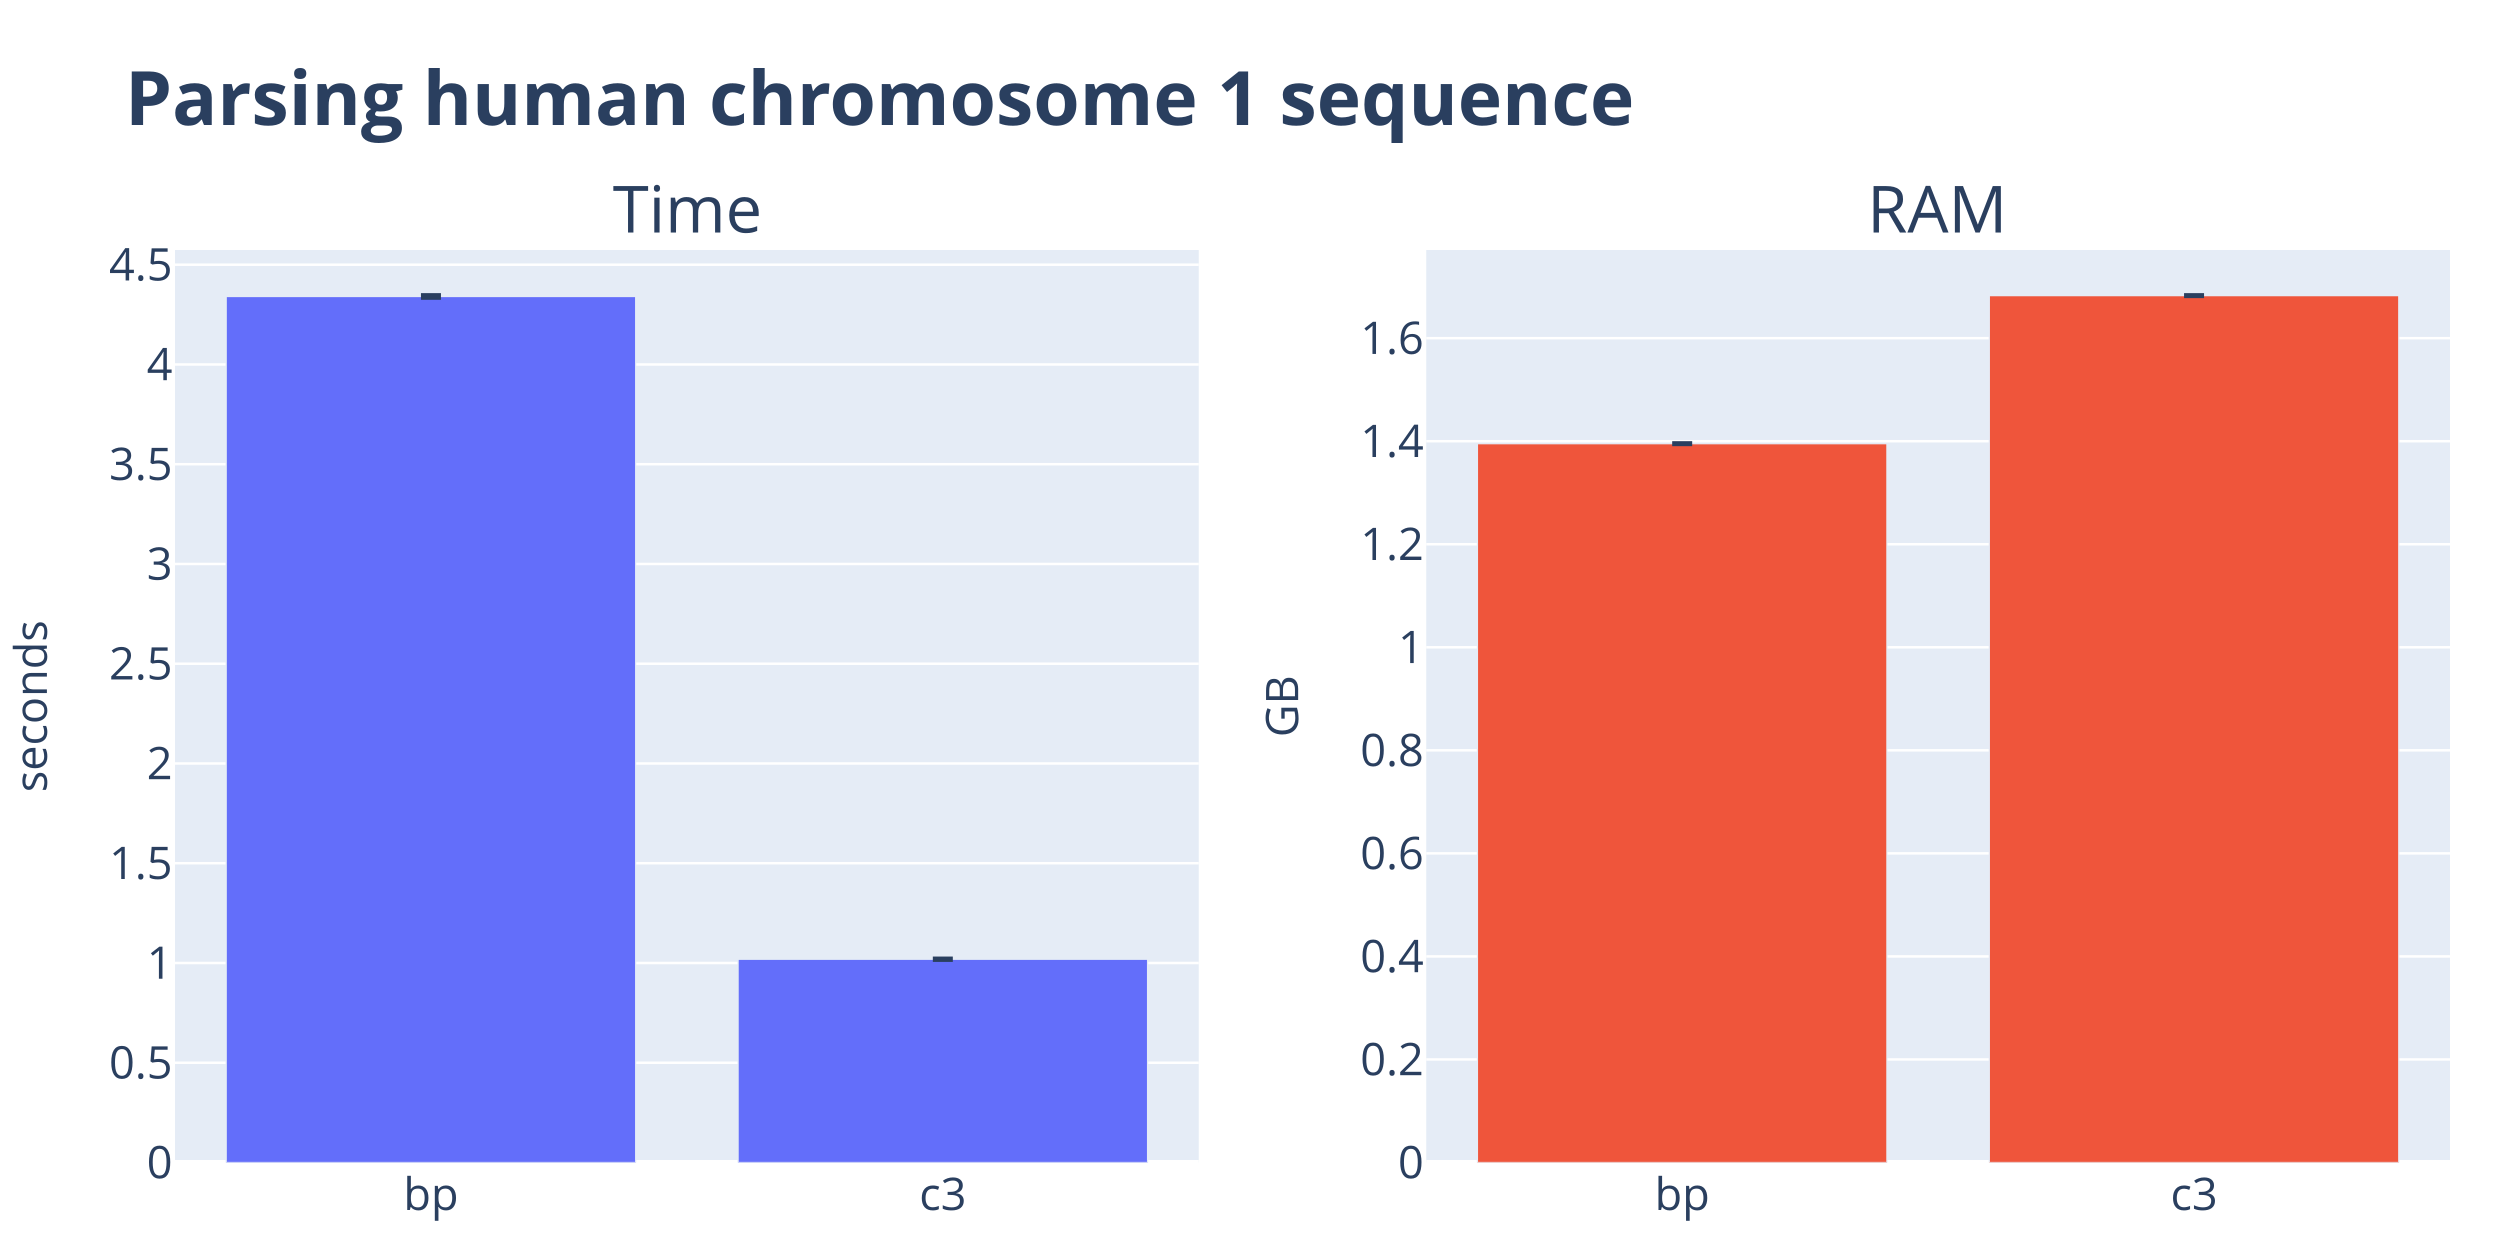
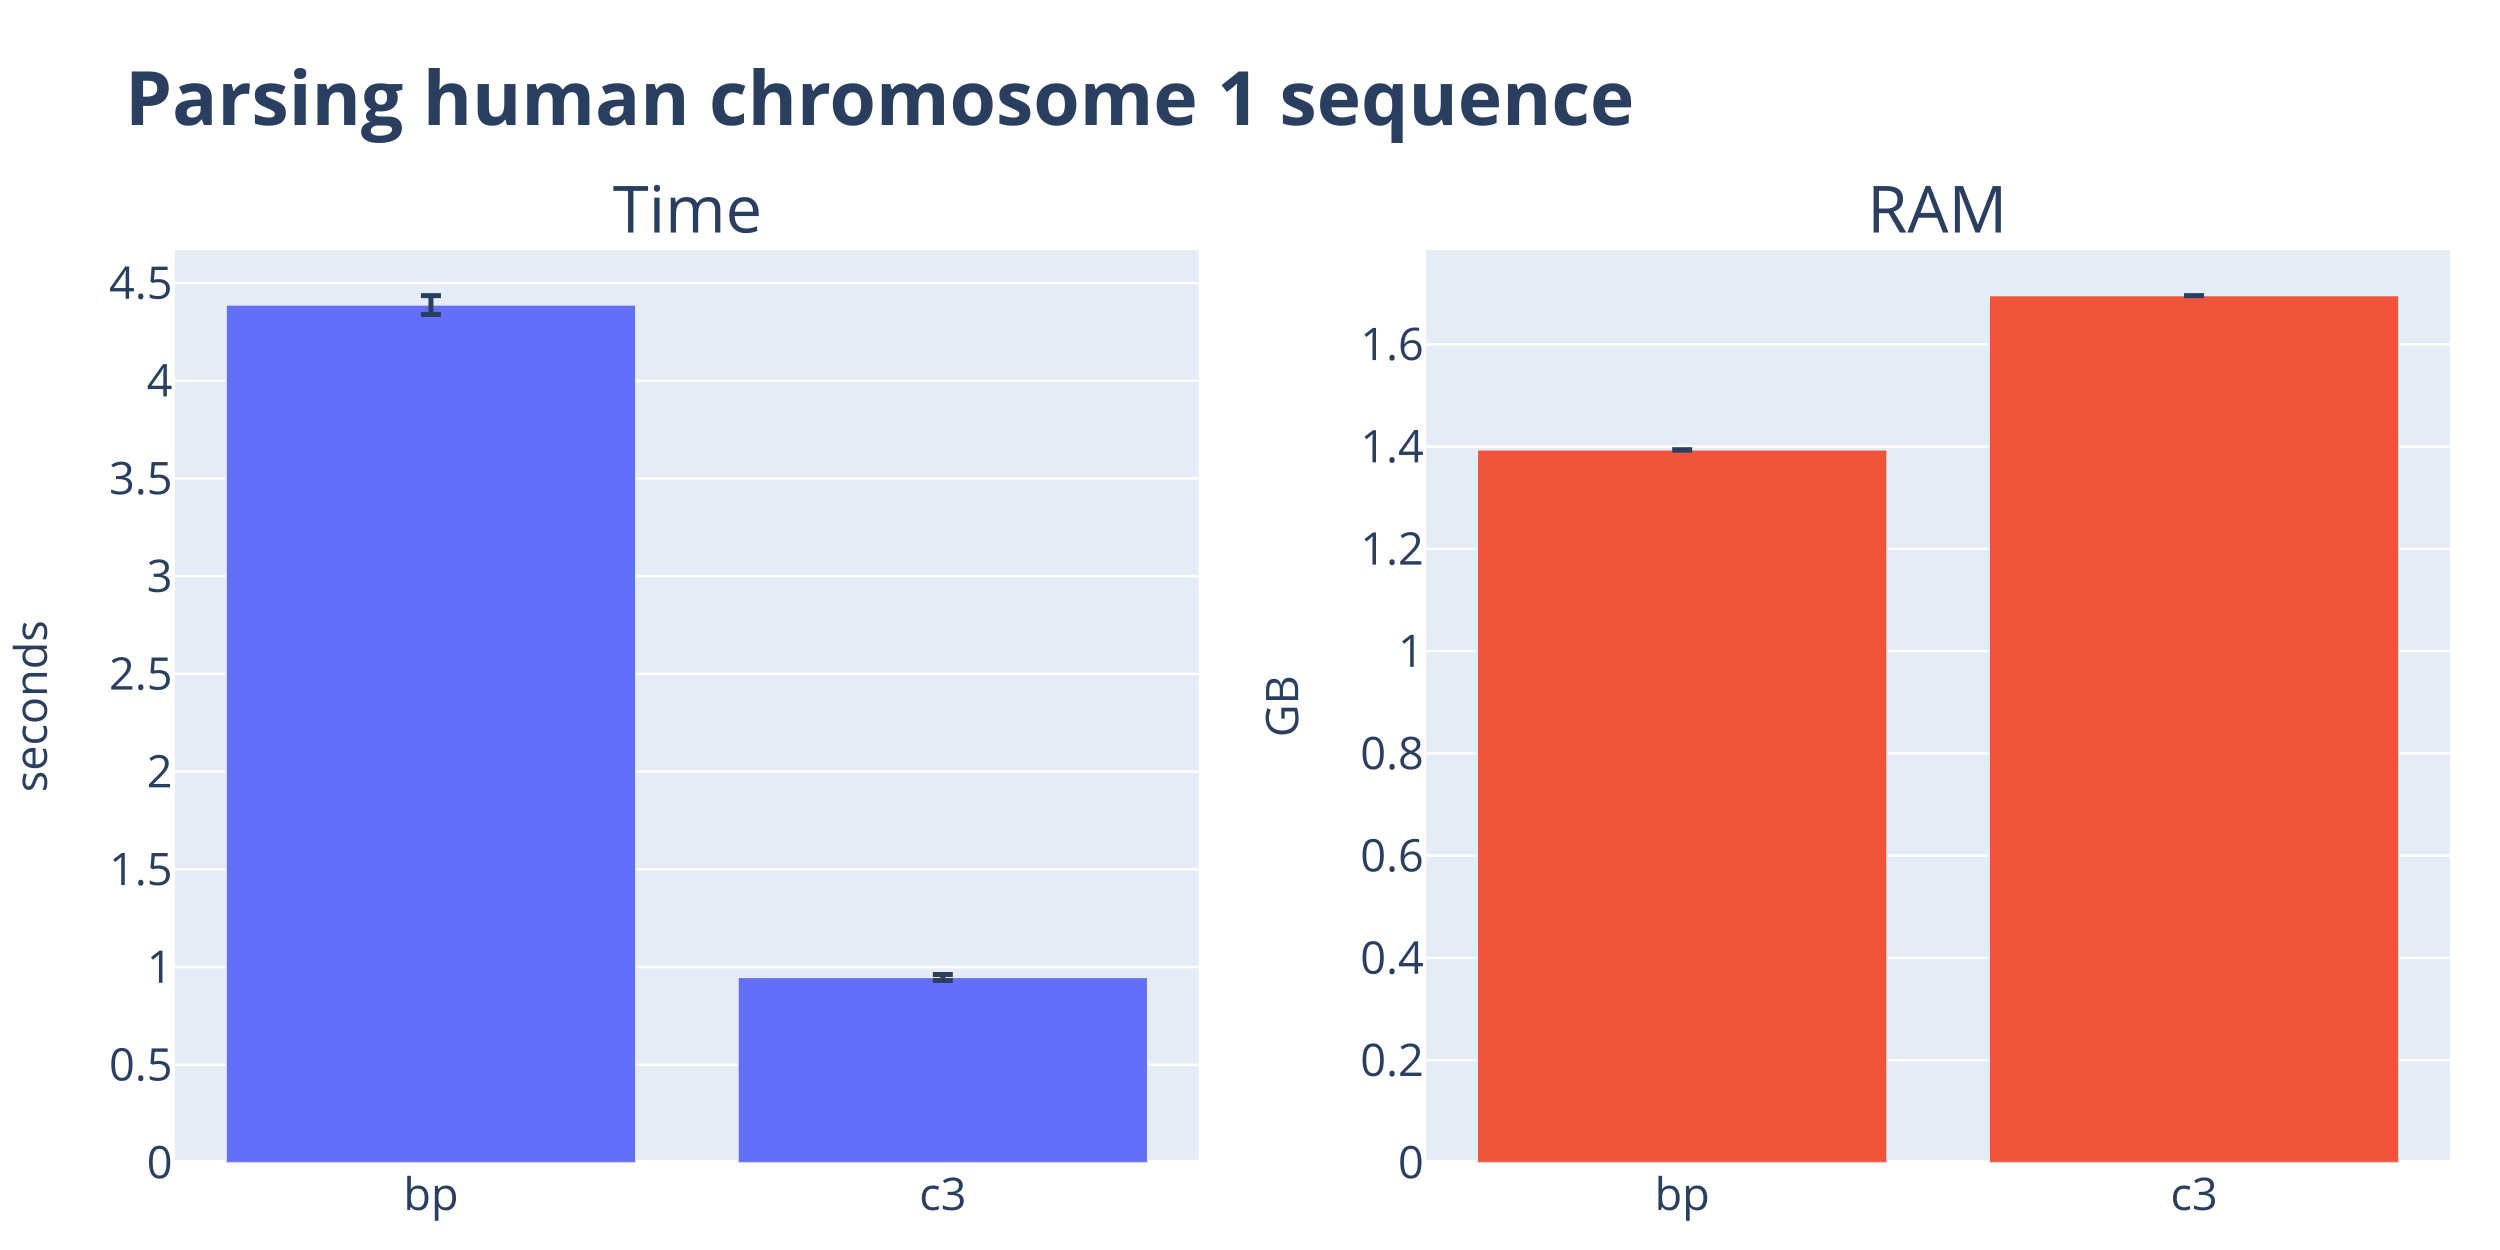
<svg xmlns="http://www.w3.org/2000/svg" class="main-svg" width="1000" height="500" style="" viewBox="0 0 1000 500">
  <rect x="0" y="0" width="1000" height="500" style="fill: rgb(255, 255, 255); fill-opacity: 1;" />
-   <defs id="defs-159424">
+   <defs id="defs-87429b">
    <g class="clips">
-       <clipPath id="clip159424xyplot" class="plotclip">
+       <clipPath id="clip87429bxyplot" class="plotclip">
        <rect width="409.5" height="365" />
      </clipPath>
-       <clipPath id="clip159424x2y2plot" class="plotclip">
+       <clipPath id="clip87429bx2y2plot" class="plotclip">
        <rect width="409.5" height="365" />
      </clipPath>
-       <clipPath class="axesclip" id="clip159424x">
+       <clipPath class="axesclip" id="clip87429bx">
        <rect x="70" y="0" width="409.5" height="500" />
      </clipPath>
-       <clipPath class="axesclip" id="clip159424y">
+       <clipPath class="axesclip" id="clip87429by">
        <rect x="0" y="100" width="1000" height="365" />
      </clipPath>
-       <clipPath class="axesclip" id="clip159424xy">
+       <clipPath class="axesclip" id="clip87429bxy">
        <rect x="70" y="100" width="409.5" height="365" />
      </clipPath>
-       <clipPath class="axesclip" id="clip159424y2">
+       <clipPath class="axesclip" id="clip87429by2">
        <rect x="0" y="100" width="1000" height="365" />
      </clipPath>
-       <clipPath class="axesclip" id="clip159424xy2">
+       <clipPath class="axesclip" id="clip87429bxy2">
        <rect x="70" y="100" width="409.5" height="365" />
      </clipPath>
-       <clipPath class="axesclip" id="clip159424x2">
+       <clipPath class="axesclip" id="clip87429bx2">
        <rect x="570.5" y="0" width="409.5" height="500" />
      </clipPath>
-       <clipPath class="axesclip" id="clip159424x2y">
+       <clipPath class="axesclip" id="clip87429bx2y">
        <rect x="570.5" y="100" width="409.5" height="365" />
      </clipPath>
-       <clipPath class="axesclip" id="clip159424x2y2">
+       <clipPath class="axesclip" id="clip87429bx2y2">
        <rect x="570.5" y="100" width="409.5" height="365" />
      </clipPath>
    </g>
    <g class="gradients" />
    <g class="patterns" />
  </defs>
  <g class="bglayer">
    <rect class="bg" x="70" y="100" width="409.5" height="365" style="fill: rgb(229, 236, 246); fill-opacity: 1; stroke-width: 0;" />
    <rect class="bg" x="570.5" y="100" width="409.5" height="365" style="fill: rgb(229, 236, 246); fill-opacity: 1; stroke-width: 0;" />
  </g>
  <g class="layer-below">
    <g class="imagelayer" />
    <g class="shapelayer" />
  </g>
  <g class="cartesianlayer">
    <g class="subplot xy">
      <g class="layer-subplot">
        <g class="shapelayer" />
        <g class="imagelayer" />
      </g>
      <g class="minor-gridlayer">
        <g class="x" />
        <g class="y" />
      </g>
      <g class="gridlayer">
        <g class="x" />
        <g class="y">
-           <path class="ygrid crisp" transform="translate(0,425.1)" d="M70,0h409.5" style="stroke: rgb(255, 255, 255); stroke-opacity: 1; stroke-width: 1px;" />
-           <path class="ygrid crisp" transform="translate(0,385.2)" d="M70,0h409.5" style="stroke: rgb(255, 255, 255); stroke-opacity: 1; stroke-width: 1px;" />
-           <path class="ygrid crisp" transform="translate(0,345.29)" d="M70,0h409.5" style="stroke: rgb(255, 255, 255); stroke-opacity: 1; stroke-width: 1px;" />
-           <path class="ygrid crisp" transform="translate(0,305.39)" d="M70,0h409.5" style="stroke: rgb(255, 255, 255); stroke-opacity: 1; stroke-width: 1px;" />
-           <path class="ygrid crisp" transform="translate(0,265.49)" d="M70,0h409.5" style="stroke: rgb(255, 255, 255); stroke-opacity: 1; stroke-width: 1px;" />
-           <path class="ygrid crisp" transform="translate(0,225.59)" d="M70,0h409.5" style="stroke: rgb(255, 255, 255); stroke-opacity: 1; stroke-width: 1px;" />
-           <path class="ygrid crisp" transform="translate(0,185.69)" d="M70,0h409.5" style="stroke: rgb(255, 255, 255); stroke-opacity: 1; stroke-width: 1px;" />
-           <path class="ygrid crisp" transform="translate(0,145.79)" d="M70,0h409.5" style="stroke: rgb(255, 255, 255); stroke-opacity: 1; stroke-width: 1px;" />
-           <path class="ygrid crisp" transform="translate(0,105.88)" d="M70,0h409.5" style="stroke: rgb(255, 255, 255); stroke-opacity: 1; stroke-width: 1px;" />
+           <path class="ygrid crisp" transform="translate(0,425.91)" d="M70,0h409.5" style="stroke: rgb(255, 255, 255); stroke-opacity: 1; stroke-width: 1px;" />
+           <path class="ygrid crisp" transform="translate(0,386.82)" d="M70,0h409.5" style="stroke: rgb(255, 255, 255); stroke-opacity: 1; stroke-width: 1px;" />
+           <path class="ygrid crisp" transform="translate(0,347.73)" d="M70,0h409.5" style="stroke: rgb(255, 255, 255); stroke-opacity: 1; stroke-width: 1px;" />
+           <path class="ygrid crisp" transform="translate(0,308.64)" d="M70,0h409.5" style="stroke: rgb(255, 255, 255); stroke-opacity: 1; stroke-width: 1px;" />
+           <path class="ygrid crisp" transform="translate(0,269.55)" d="M70,0h409.5" style="stroke: rgb(255, 255, 255); stroke-opacity: 1; stroke-width: 1px;" />
+           <path class="ygrid crisp" transform="translate(0,230.46)" d="M70,0h409.5" style="stroke: rgb(255, 255, 255); stroke-opacity: 1; stroke-width: 1px;" />
+           <path class="ygrid crisp" transform="translate(0,191.37)" d="M70,0h409.5" style="stroke: rgb(255, 255, 255); stroke-opacity: 1; stroke-width: 1px;" />
+           <path class="ygrid crisp" transform="translate(0,152.28)" d="M70,0h409.5" style="stroke: rgb(255, 255, 255); stroke-opacity: 1; stroke-width: 1px;" />
+           <path class="ygrid crisp" transform="translate(0,113.2)" d="M70,0h409.5" style="stroke: rgb(255, 255, 255); stroke-opacity: 1; stroke-width: 1px;" />
        </g>
      </g>
      <g class="zerolinelayer">
        <path class="yzl zl crisp" transform="translate(0,465)" d="M70,0h409.5" style="stroke: rgb(255, 255, 255); stroke-opacity: 1; stroke-width: 2px;" />
      </g>
      <g class="layer-between">
        <g class="shapelayer" />
        <g class="imagelayer" />
      </g>
      <path class="xlines-below" />
      <path class="ylines-below" />
      <g class="overlines-below" />
      <g class="xaxislayer-below" />
      <g class="yaxislayer-below" />
      <g class="overaxes-below" />
      <g class="overplot">
-         <g class="xy" transform="translate(70,100)" clip-path="url(#clip159424xyplot)">
+         <g class="xy" transform="translate(70,100)" clip-path="url(#clip87429bxyplot)">
          <g class="barlayer mlayer">
            <g class="trace bars" style="opacity: 1;">
              <g class="points">
                <g class="point">
-                   <path d="M20.47,365V18.59H184.28V365Z" style="vector-effect: none; opacity: 1; stroke-width: 0.5px; fill: rgb(99, 110, 250); fill-opacity: 1; stroke: rgb(229, 236, 246); stroke-opacity: 1;" />
+                   <path d="M20.47,365V22.01H184.28V365Z" style="vector-effect: none; opacity: 1; stroke-width: 0.5px; fill: rgb(99, 110, 250); fill-opacity: 1; stroke: rgb(229, 236, 246); stroke-opacity: 1;" />
                </g>
                <g class="point">
-                   <path d="M225.23,365V283.69H389.03V365Z" style="vector-effect: none; opacity: 1; stroke-width: 0.5px; fill: rgb(99, 110, 250); fill-opacity: 1; stroke: rgb(229, 236, 246); stroke-opacity: 1;" />
+                   <path d="M225.23,365V291H389.03V365Z" style="vector-effect: none; opacity: 1; stroke-width: 0.5px; fill: rgb(99, 110, 250); fill-opacity: 1; stroke: rgb(229, 236, 246); stroke-opacity: 1;" />
                </g>
              </g>
              <g class="errorbar" style="opacity: 1;">
-                 <path class="yerror" d="M98.38,18.25h8m-4,0V18.93m-4,0h8" style="vector-effect: none; stroke-width: 2px; stroke: rgb(42, 63, 95); stroke-opacity: 1;" />
+                 <path class="yerror" d="M98.38,18.25h8m-4,0V25.77m-4,0h8" style="vector-effect: none; stroke-width: 2px; stroke: rgb(42, 63, 95); stroke-opacity: 1;" />
              </g>
              <g class="errorbar" style="opacity: 1;">
-                 <path class="yerror" d="M303.13,283.62h8m-4,0V283.77m-4,0h8" style="vector-effect: none; stroke-width: 2px; stroke: rgb(42, 63, 95); stroke-opacity: 1;" />
+                 <path class="yerror" d="M303.13,289.8h8m-4,0V292.2m-4,0h8" style="vector-effect: none; stroke-width: 2px; stroke: rgb(42, 63, 95); stroke-opacity: 1;" />
              </g>
            </g>
          </g>
        </g>
      </g>
      <g class="zerolinelayer-above" />
      <path class="xlines-above crisp" d="M0,0" style="fill: none;" />
      <path class="ylines-above crisp" d="M0,0" style="fill: none;" />
      <g class="overlines-above" />
      <g class="xaxislayer-above">
        <g class="xtick">
          <text text-anchor="middle" x="0" y="484" transform="translate(172.38,0)" style="font-family: 'Open Sans', verdana, arial, sans-serif; font-size: 18px; fill: rgb(42, 63, 95); fill-opacity: 1; white-space: pre;">bp</text>
        </g>
        <g class="xtick">
          <text text-anchor="middle" x="0" y="484" transform="translate(377.13,0)" style="font-family: 'Open Sans', verdana, arial, sans-serif; font-size: 18px; fill: rgb(42, 63, 95); fill-opacity: 1; white-space: pre;">c3</text>
        </g>
      </g>
      <g class="yaxislayer-above">
        <g class="ytick">
          <text text-anchor="end" x="69" y="6.3" transform="translate(0,465)" style="font-family: 'Open Sans', verdana, arial, sans-serif; font-size: 18px; fill: rgb(42, 63, 95); fill-opacity: 1; white-space: pre;">0</text>
        </g>
        <g class="ytick">
-           <text text-anchor="end" x="69" y="6.3" style="font-family: 'Open Sans', verdana, arial, sans-serif; font-size: 18px; fill: rgb(42, 63, 95); fill-opacity: 1; white-space: pre;" transform="translate(0,425.1)">0.5</text>
-         </g>
-         <g class="ytick">
-           <text text-anchor="end" x="69" y="6.3" style="font-family: 'Open Sans', verdana, arial, sans-serif; font-size: 18px; fill: rgb(42, 63, 95); fill-opacity: 1; white-space: pre;" transform="translate(0,385.2)">1</text>
-         </g>
-         <g class="ytick">
-           <text text-anchor="end" x="69" y="6.3" style="font-family: 'Open Sans', verdana, arial, sans-serif; font-size: 18px; fill: rgb(42, 63, 95); fill-opacity: 1; white-space: pre;" transform="translate(0,345.29)">1.5</text>
-         </g>
-         <g class="ytick">
-           <text text-anchor="end" x="69" y="6.3" style="font-family: 'Open Sans', verdana, arial, sans-serif; font-size: 18px; fill: rgb(42, 63, 95); fill-opacity: 1; white-space: pre;" transform="translate(0,305.39)">2</text>
-         </g>
-         <g class="ytick">
-           <text text-anchor="end" x="69" y="6.3" style="font-family: 'Open Sans', verdana, arial, sans-serif; font-size: 18px; fill: rgb(42, 63, 95); fill-opacity: 1; white-space: pre;" transform="translate(0,265.49)">2.5</text>
-         </g>
-         <g class="ytick">
-           <text text-anchor="end" x="69" y="6.3" style="font-family: 'Open Sans', verdana, arial, sans-serif; font-size: 18px; fill: rgb(42, 63, 95); fill-opacity: 1; white-space: pre;" transform="translate(0,225.59)">3</text>
-         </g>
-         <g class="ytick">
-           <text text-anchor="end" x="69" y="6.3" style="font-family: 'Open Sans', verdana, arial, sans-serif; font-size: 18px; fill: rgb(42, 63, 95); fill-opacity: 1; white-space: pre;" transform="translate(0,185.69)">3.5</text>
-         </g>
-         <g class="ytick">
-           <text text-anchor="end" x="69" y="6.3" style="font-family: 'Open Sans', verdana, arial, sans-serif; font-size: 18px; fill: rgb(42, 63, 95); fill-opacity: 1; white-space: pre;" transform="translate(0,145.79)">4</text>
-         </g>
-         <g class="ytick">
-           <text text-anchor="end" x="69" y="6.3" style="font-family: 'Open Sans', verdana, arial, sans-serif; font-size: 18px; fill: rgb(42, 63, 95); fill-opacity: 1; white-space: pre;" transform="translate(0,105.88)">4.5</text>
+           <text text-anchor="end" x="69" y="6.3" style="font-family: 'Open Sans', verdana, arial, sans-serif; font-size: 18px; fill: rgb(42, 63, 95); fill-opacity: 1; white-space: pre;" transform="translate(0,425.91)">0.5</text>
+         </g>
+         <g class="ytick">
+           <text text-anchor="end" x="69" y="6.3" style="font-family: 'Open Sans', verdana, arial, sans-serif; font-size: 18px; fill: rgb(42, 63, 95); fill-opacity: 1; white-space: pre;" transform="translate(0,386.82)">1</text>
+         </g>
+         <g class="ytick">
+           <text text-anchor="end" x="69" y="6.3" style="font-family: 'Open Sans', verdana, arial, sans-serif; font-size: 18px; fill: rgb(42, 63, 95); fill-opacity: 1; white-space: pre;" transform="translate(0,347.73)">1.5</text>
+         </g>
+         <g class="ytick">
+           <text text-anchor="end" x="69" y="6.3" style="font-family: 'Open Sans', verdana, arial, sans-serif; font-size: 18px; fill: rgb(42, 63, 95); fill-opacity: 1; white-space: pre;" transform="translate(0,308.64)">2</text>
+         </g>
+         <g class="ytick">
+           <text text-anchor="end" x="69" y="6.3" style="font-family: 'Open Sans', verdana, arial, sans-serif; font-size: 18px; fill: rgb(42, 63, 95); fill-opacity: 1; white-space: pre;" transform="translate(0,269.55)">2.5</text>
+         </g>
+         <g class="ytick">
+           <text text-anchor="end" x="69" y="6.3" style="font-family: 'Open Sans', verdana, arial, sans-serif; font-size: 18px; fill: rgb(42, 63, 95); fill-opacity: 1; white-space: pre;" transform="translate(0,230.46)">3</text>
+         </g>
+         <g class="ytick">
+           <text text-anchor="end" x="69" y="6.3" style="font-family: 'Open Sans', verdana, arial, sans-serif; font-size: 18px; fill: rgb(42, 63, 95); fill-opacity: 1; white-space: pre;" transform="translate(0,191.37)">3.5</text>
+         </g>
+         <g class="ytick">
+           <text text-anchor="end" x="69" y="6.3" style="font-family: 'Open Sans', verdana, arial, sans-serif; font-size: 18px; fill: rgb(42, 63, 95); fill-opacity: 1; white-space: pre;" transform="translate(0,152.28)">4</text>
+         </g>
+         <g class="ytick">
+           <text text-anchor="end" x="69" y="6.3" style="font-family: 'Open Sans', verdana, arial, sans-serif; font-size: 18px; fill: rgb(42, 63, 95); fill-opacity: 1; white-space: pre;" transform="translate(0,113.2)">4.5</text>
        </g>
      </g>
      <g class="overaxes-above" />
    </g>
    <g class="subplot x2y2">
      <g class="layer-subplot">
        <g class="shapelayer" />
        <g class="imagelayer" />
      </g>
      <g class="minor-gridlayer">
        <g class="x2" />
        <g class="y2" />
      </g>
      <g class="gridlayer">
        <g class="x2" />
        <g class="y2">
-           <path class="y2grid crisp" transform="translate(0,423.78)" d="M570.5,0h409.5" style="stroke: rgb(255, 255, 255); stroke-opacity: 1; stroke-width: 1px;" />
-           <path class="y2grid crisp" transform="translate(0,382.57)" d="M570.5,0h409.5" style="stroke: rgb(255, 255, 255); stroke-opacity: 1; stroke-width: 1px;" />
-           <path class="y2grid crisp" transform="translate(0,341.35)" d="M570.5,0h409.5" style="stroke: rgb(255, 255, 255); stroke-opacity: 1; stroke-width: 1px;" />
-           <path class="y2grid crisp" transform="translate(0,300.13)" d="M570.5,0h409.5" style="stroke: rgb(255, 255, 255); stroke-opacity: 1; stroke-width: 1px;" />
-           <path class="y2grid crisp" transform="translate(0,258.92)" d="M570.5,0h409.5" style="stroke: rgb(255, 255, 255); stroke-opacity: 1; stroke-width: 1px;" />
-           <path class="y2grid crisp" transform="translate(0,217.7)" d="M570.5,0h409.5" style="stroke: rgb(255, 255, 255); stroke-opacity: 1; stroke-width: 1px;" />
-           <path class="y2grid crisp" transform="translate(0,176.49)" d="M570.5,0h409.5" style="stroke: rgb(255, 255, 255); stroke-opacity: 1; stroke-width: 1px;" />
-           <path class="y2grid crisp" transform="translate(0,135.27)" d="M570.5,0h409.5" style="stroke: rgb(255, 255, 255); stroke-opacity: 1; stroke-width: 1px;" />
+           <path class="y2grid crisp" transform="translate(0,424.09)" d="M570.5,0h409.5" style="stroke: rgb(255, 255, 255); stroke-opacity: 1; stroke-width: 1px;" />
+           <path class="y2grid crisp" transform="translate(0,383.18)" d="M570.5,0h409.5" style="stroke: rgb(255, 255, 255); stroke-opacity: 1; stroke-width: 1px;" />
+           <path class="y2grid crisp" transform="translate(0,342.27)" d="M570.5,0h409.5" style="stroke: rgb(255, 255, 255); stroke-opacity: 1; stroke-width: 1px;" />
+           <path class="y2grid crisp" transform="translate(0,301.36)" d="M570.5,0h409.5" style="stroke: rgb(255, 255, 255); stroke-opacity: 1; stroke-width: 1px;" />
+           <path class="y2grid crisp" transform="translate(0,260.45)" d="M570.5,0h409.5" style="stroke: rgb(255, 255, 255); stroke-opacity: 1; stroke-width: 1px;" />
+           <path class="y2grid crisp" transform="translate(0,219.54)" d="M570.5,0h409.5" style="stroke: rgb(255, 255, 255); stroke-opacity: 1; stroke-width: 1px;" />
+           <path class="y2grid crisp" transform="translate(0,178.63)" d="M570.5,0h409.5" style="stroke: rgb(255, 255, 255); stroke-opacity: 1; stroke-width: 1px;" />
+           <path class="y2grid crisp" transform="translate(0,137.72)" d="M570.5,0h409.5" style="stroke: rgb(255, 255, 255); stroke-opacity: 1; stroke-width: 1px;" />
        </g>
      </g>
      <g class="zerolinelayer">
        <path class="y2zl zl crisp" transform="translate(0,465)" d="M570.5,0h409.5" style="stroke: rgb(255, 255, 255); stroke-opacity: 1; stroke-width: 2px;" />
      </g>
      <g class="layer-between">
        <g class="shapelayer" />
        <g class="imagelayer" />
      </g>
      <path class="xlines-below" />
      <path class="ylines-below" />
      <g class="overlines-below" />
      <g class="xaxislayer-below" />
      <g class="yaxislayer-below" />
      <g class="overaxes-below" />
      <g class="overplot">
-         <g class="x2y2" transform="translate(570.5,100)" clip-path="url(#clip159424x2y2plot)">
+         <g class="x2y2" transform="translate(570.5,100)" clip-path="url(#clip87429bx2y2plot)">
          <g class="barlayer mlayer">
            <g class="trace bars" style="opacity: 1;">
              <g class="points">
                <g class="point">
-                   <path d="M20.47,365V77.47H184.27V365Z" style="vector-effect: none; opacity: 1; stroke-width: 0.5px; fill: rgb(239, 85, 59); fill-opacity: 1; stroke: rgb(229, 236, 246); stroke-opacity: 1;" />
+                   <path d="M20.47,365V79.97H184.27V365Z" style="vector-effect: none; opacity: 1; stroke-width: 0.5px; fill: rgb(239, 85, 59); fill-opacity: 1; stroke: rgb(229, 236, 246); stroke-opacity: 1;" />
                </g>
                <g class="point">
                  <path d="M225.22,365V18.25H389.02V365Z" style="vector-effect: none; opacity: 1; stroke-width: 0.5px; fill: rgb(239, 85, 59); fill-opacity: 1; stroke: rgb(229, 236, 246); stroke-opacity: 1;" />
                </g>
              </g>
              <g class="errorbar" style="opacity: 1;">
-                 <path class="yerror" d="M98.37,77.47h8m-4,0V77.47m-4,0h8" style="vector-effect: none; stroke-width: 2px; stroke: rgb(42, 63, 95); stroke-opacity: 1;" />
+                 <path class="yerror" d="M98.37,79.88h8m-4,0V80.06m-4,0h8" style="vector-effect: none; stroke-width: 2px; stroke: rgb(42, 63, 95); stroke-opacity: 1;" />
              </g>
              <g class="errorbar" style="opacity: 1;">
                <path class="yerror" d="M303.12,18.25h8m-4,0V18.25m-4,0h8" style="vector-effect: none; stroke-width: 2px; stroke: rgb(42, 63, 95); stroke-opacity: 1;" />
              </g>
            </g>
          </g>
        </g>
      </g>
      <g class="zerolinelayer-above" />
      <path class="xlines-above crisp" d="M0,0" style="fill: none;" />
      <path class="ylines-above crisp" d="M0,0" style="fill: none;" />
      <g class="overlines-above" />
      <g class="xaxislayer-above">
        <g class="x2tick">
          <text text-anchor="middle" x="0" y="484" transform="translate(672.87,0)" style="font-family: 'Open Sans', verdana, arial, sans-serif; font-size: 18px; fill: rgb(42, 63, 95); fill-opacity: 1; white-space: pre;">bp</text>
        </g>
        <g class="x2tick">
          <text text-anchor="middle" x="0" y="484" transform="translate(877.62,0)" style="font-family: 'Open Sans', verdana, arial, sans-serif; font-size: 18px; fill: rgb(42, 63, 95); fill-opacity: 1; white-space: pre;">c3</text>
        </g>
      </g>
      <g class="yaxislayer-above">
        <g class="y2tick">
          <text text-anchor="end" x="569.5" y="6.3" transform="translate(0,465)" style="font-family: 'Open Sans', verdana, arial, sans-serif; font-size: 18px; fill: rgb(42, 63, 95); fill-opacity: 1; white-space: pre;">0</text>
        </g>
        <g class="y2tick">
-           <text text-anchor="end" x="569.5" y="6.3" style="font-family: 'Open Sans', verdana, arial, sans-serif; font-size: 18px; fill: rgb(42, 63, 95); fill-opacity: 1; white-space: pre;" transform="translate(0,423.78)">0.2</text>
-         </g>
-         <g class="y2tick">
-           <text text-anchor="end" x="569.5" y="6.3" style="font-family: 'Open Sans', verdana, arial, sans-serif; font-size: 18px; fill: rgb(42, 63, 95); fill-opacity: 1; white-space: pre;" transform="translate(0,382.57)">0.4</text>
-         </g>
-         <g class="y2tick">
-           <text text-anchor="end" x="569.5" y="6.3" style="font-family: 'Open Sans', verdana, arial, sans-serif; font-size: 18px; fill: rgb(42, 63, 95); fill-opacity: 1; white-space: pre;" transform="translate(0,341.35)">0.6</text>
-         </g>
-         <g class="y2tick">
-           <text text-anchor="end" x="569.5" y="6.3" style="font-family: 'Open Sans', verdana, arial, sans-serif; font-size: 18px; fill: rgb(42, 63, 95); fill-opacity: 1; white-space: pre;" transform="translate(0,300.13)">0.8</text>
-         </g>
-         <g class="y2tick">
-           <text text-anchor="end" x="569.5" y="6.3" style="font-family: 'Open Sans', verdana, arial, sans-serif; font-size: 18px; fill: rgb(42, 63, 95); fill-opacity: 1; white-space: pre;" transform="translate(0,258.92)">1</text>
-         </g>
-         <g class="y2tick">
-           <text text-anchor="end" x="569.5" y="6.3" style="font-family: 'Open Sans', verdana, arial, sans-serif; font-size: 18px; fill: rgb(42, 63, 95); fill-opacity: 1; white-space: pre;" transform="translate(0,217.7)">1.2</text>
-         </g>
-         <g class="y2tick">
-           <text text-anchor="end" x="569.5" y="6.3" style="font-family: 'Open Sans', verdana, arial, sans-serif; font-size: 18px; fill: rgb(42, 63, 95); fill-opacity: 1; white-space: pre;" transform="translate(0,176.49)">1.4</text>
-         </g>
-         <g class="y2tick">
-           <text text-anchor="end" x="569.5" y="6.3" style="font-family: 'Open Sans', verdana, arial, sans-serif; font-size: 18px; fill: rgb(42, 63, 95); fill-opacity: 1; white-space: pre;" transform="translate(0,135.27)">1.6</text>
+           <text text-anchor="end" x="569.5" y="6.3" style="font-family: 'Open Sans', verdana, arial, sans-serif; font-size: 18px; fill: rgb(42, 63, 95); fill-opacity: 1; white-space: pre;" transform="translate(0,424.09)">0.2</text>
+         </g>
+         <g class="y2tick">
+           <text text-anchor="end" x="569.5" y="6.3" style="font-family: 'Open Sans', verdana, arial, sans-serif; font-size: 18px; fill: rgb(42, 63, 95); fill-opacity: 1; white-space: pre;" transform="translate(0,383.18)">0.4</text>
+         </g>
+         <g class="y2tick">
+           <text text-anchor="end" x="569.5" y="6.3" style="font-family: 'Open Sans', verdana, arial, sans-serif; font-size: 18px; fill: rgb(42, 63, 95); fill-opacity: 1; white-space: pre;" transform="translate(0,342.27)">0.6</text>
+         </g>
+         <g class="y2tick">
+           <text text-anchor="end" x="569.5" y="6.3" style="font-family: 'Open Sans', verdana, arial, sans-serif; font-size: 18px; fill: rgb(42, 63, 95); fill-opacity: 1; white-space: pre;" transform="translate(0,301.36)">0.8</text>
+         </g>
+         <g class="y2tick">
+           <text text-anchor="end" x="569.5" y="6.3" style="font-family: 'Open Sans', verdana, arial, sans-serif; font-size: 18px; fill: rgb(42, 63, 95); fill-opacity: 1; white-space: pre;" transform="translate(0,260.45)">1</text>
+         </g>
+         <g class="y2tick">
+           <text text-anchor="end" x="569.5" y="6.3" style="font-family: 'Open Sans', verdana, arial, sans-serif; font-size: 18px; fill: rgb(42, 63, 95); fill-opacity: 1; white-space: pre;" transform="translate(0,219.54)">1.2</text>
+         </g>
+         <g class="y2tick">
+           <text text-anchor="end" x="569.5" y="6.3" style="font-family: 'Open Sans', verdana, arial, sans-serif; font-size: 18px; fill: rgb(42, 63, 95); fill-opacity: 1; white-space: pre;" transform="translate(0,178.63)">1.4</text>
+         </g>
+         <g class="y2tick">
+           <text text-anchor="end" x="569.5" y="6.3" style="font-family: 'Open Sans', verdana, arial, sans-serif; font-size: 18px; fill: rgb(42, 63, 95); fill-opacity: 1; white-space: pre;" transform="translate(0,137.72)">1.6</text>
        </g>
      </g>
      <g class="overaxes-above" />
    </g>
  </g>
  <g class="polarlayer" />
  <g class="smithlayer" />
  <g class="ternarylayer" />
  <g class="geolayer" />
  <g class="funnelarealayer" />
  <g class="pielayer" />
  <g class="iciclelayer" />
  <g class="treemaplayer" />
  <g class="sunburstlayer" />
  <g class="glimages" />
-   <defs id="topdefs-159424">
+   <defs id="topdefs-87429b">
    <g class="clips" />
  </defs>
  <g class="layer-above">
    <g class="imagelayer" />
    <g class="shapelayer" />
  </g>
  <g class="infolayer">
    <g class="g-gtitle">
      <text class="gtitle" x="50" y="50" text-anchor="start" dy="0em" style="opacity: 1; font-family: 'Open Sans', verdana, arial, sans-serif; font-size: 30px; fill: rgb(42, 63, 95); fill-opacity: 1; white-space: pre;">
        <tspan style="font-weight:bold">Parsing human chromosome 1 sequence</tspan>
      </text>
    </g>
    <g class="g-xtitle" />
    <g class="g-x2title" />
    <g class="g-ytitle">
      <text class="ytitle" transform="rotate(-90,18.7625,282.5)" x="18.763" y="282.5" text-anchor="middle" style="opacity: 1; font-family: 'Open Sans', verdana, arial, sans-serif; font-size: 18px; fill: rgb(42, 63, 95); fill-opacity: 1; white-space: pre;">seconds</text>
    </g>
    <g class="g-y2title">
      <text class="y2title" transform="rotate(-90,519.2625,282.5)" x="519.263" y="282.5" text-anchor="middle" style="opacity: 1; font-family: 'Open Sans', verdana, arial, sans-serif; font-size: 18px; fill: rgb(42, 63, 95); fill-opacity: 1; white-space: pre;">GB</text>
    </g>
    <g class="annotation" data-index="0" style="opacity: 1;">
      <g class="annotation-text-g" transform="rotate(0,274.75,82.5)">
        <g class="cursor-pointer" transform="translate(241,65)">
          <rect class="bg" x="0.5" y="0.5" width="67" height="34" style="stroke-width: 1px; stroke: rgb(0, 0, 0); stroke-opacity: 0; fill: rgb(0, 0, 0); fill-opacity: 0;" />
          <text class="annotation-text" text-anchor="middle" x="33.969" y="28" style="font-family: 'Open Sans', verdana, arial, sans-serif; font-size: 26px; fill: rgb(42, 63, 95); fill-opacity: 1; white-space: pre;">Time</text>
        </g>
      </g>
    </g>
    <g class="annotation" data-index="1" style="opacity: 1;">
      <g class="annotation-text-g" transform="rotate(0,775.25,82.5)">
        <g class="cursor-pointer" transform="translate(744,65)">
          <rect class="bg" x="0.5" y="0.5" width="61" height="34" style="stroke-width: 1px; stroke: rgb(0, 0, 0); stroke-opacity: 0; fill: rgb(0, 0, 0); fill-opacity: 0;" />
          <text class="annotation-text" text-anchor="middle" x="30.883" y="28" style="font-family: 'Open Sans', verdana, arial, sans-serif; font-size: 26px; fill: rgb(42, 63, 95); fill-opacity: 1; white-space: pre;">RAM</text>
        </g>
      </g>
    </g>
  </g>
</svg>
